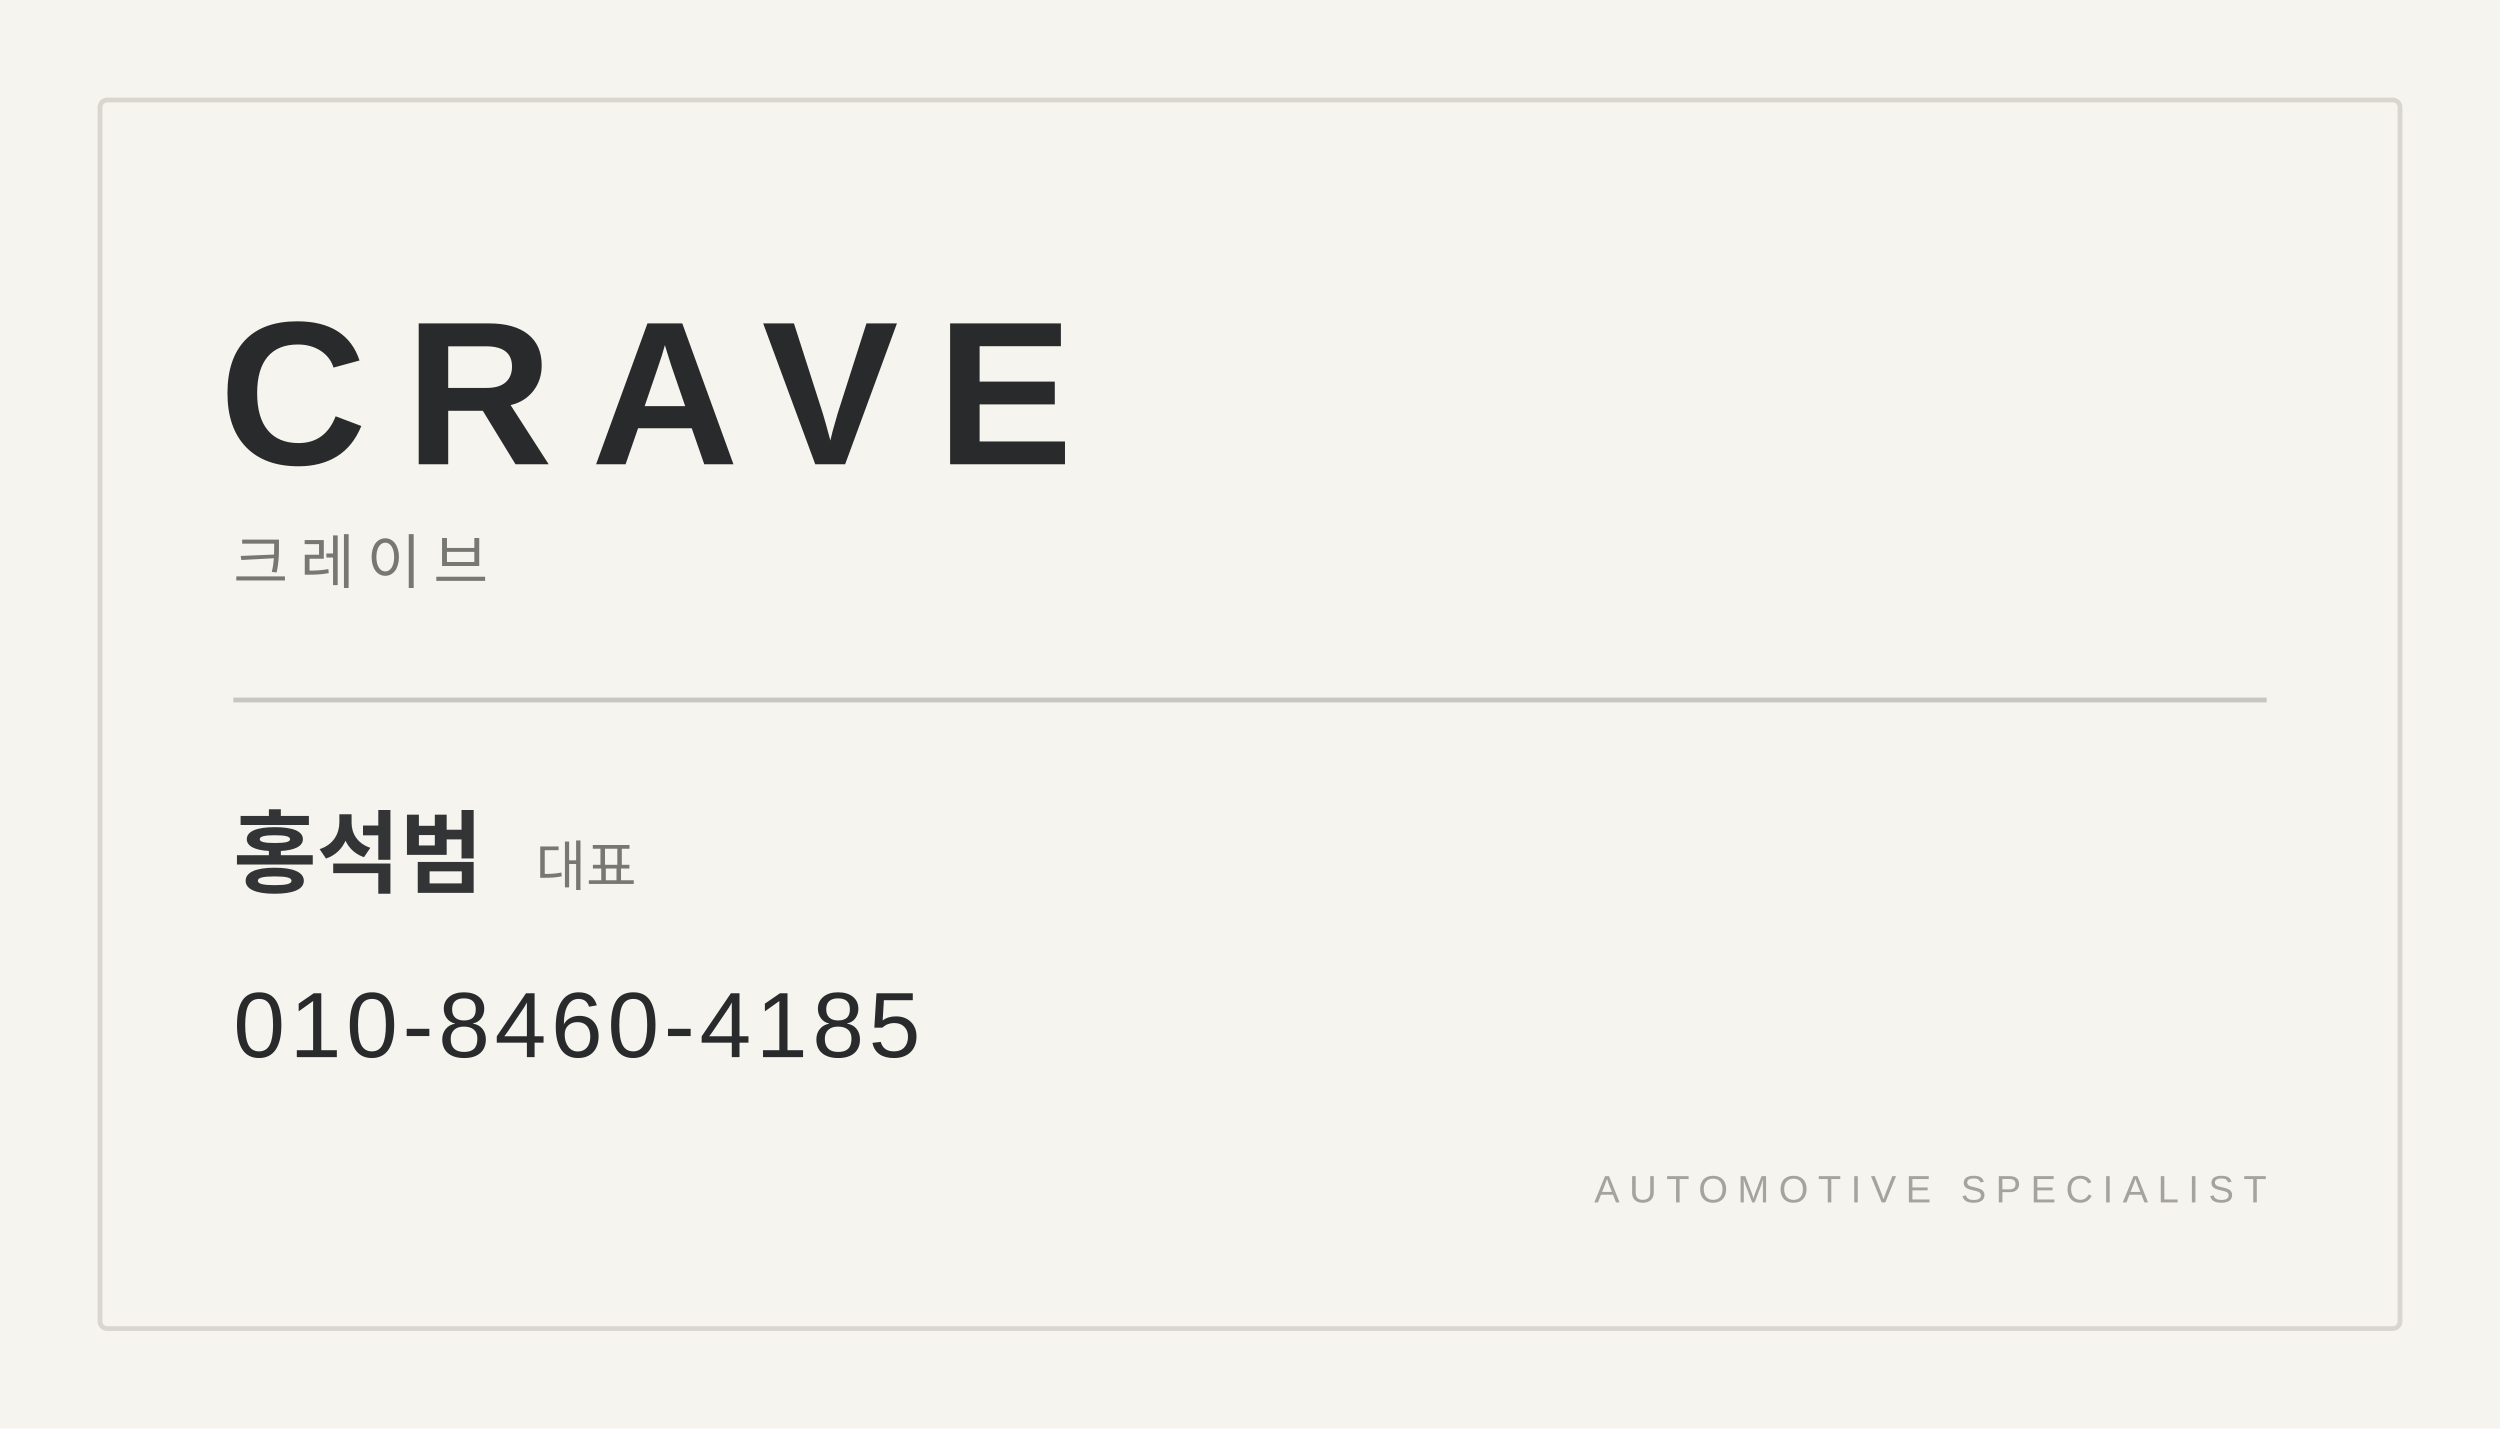
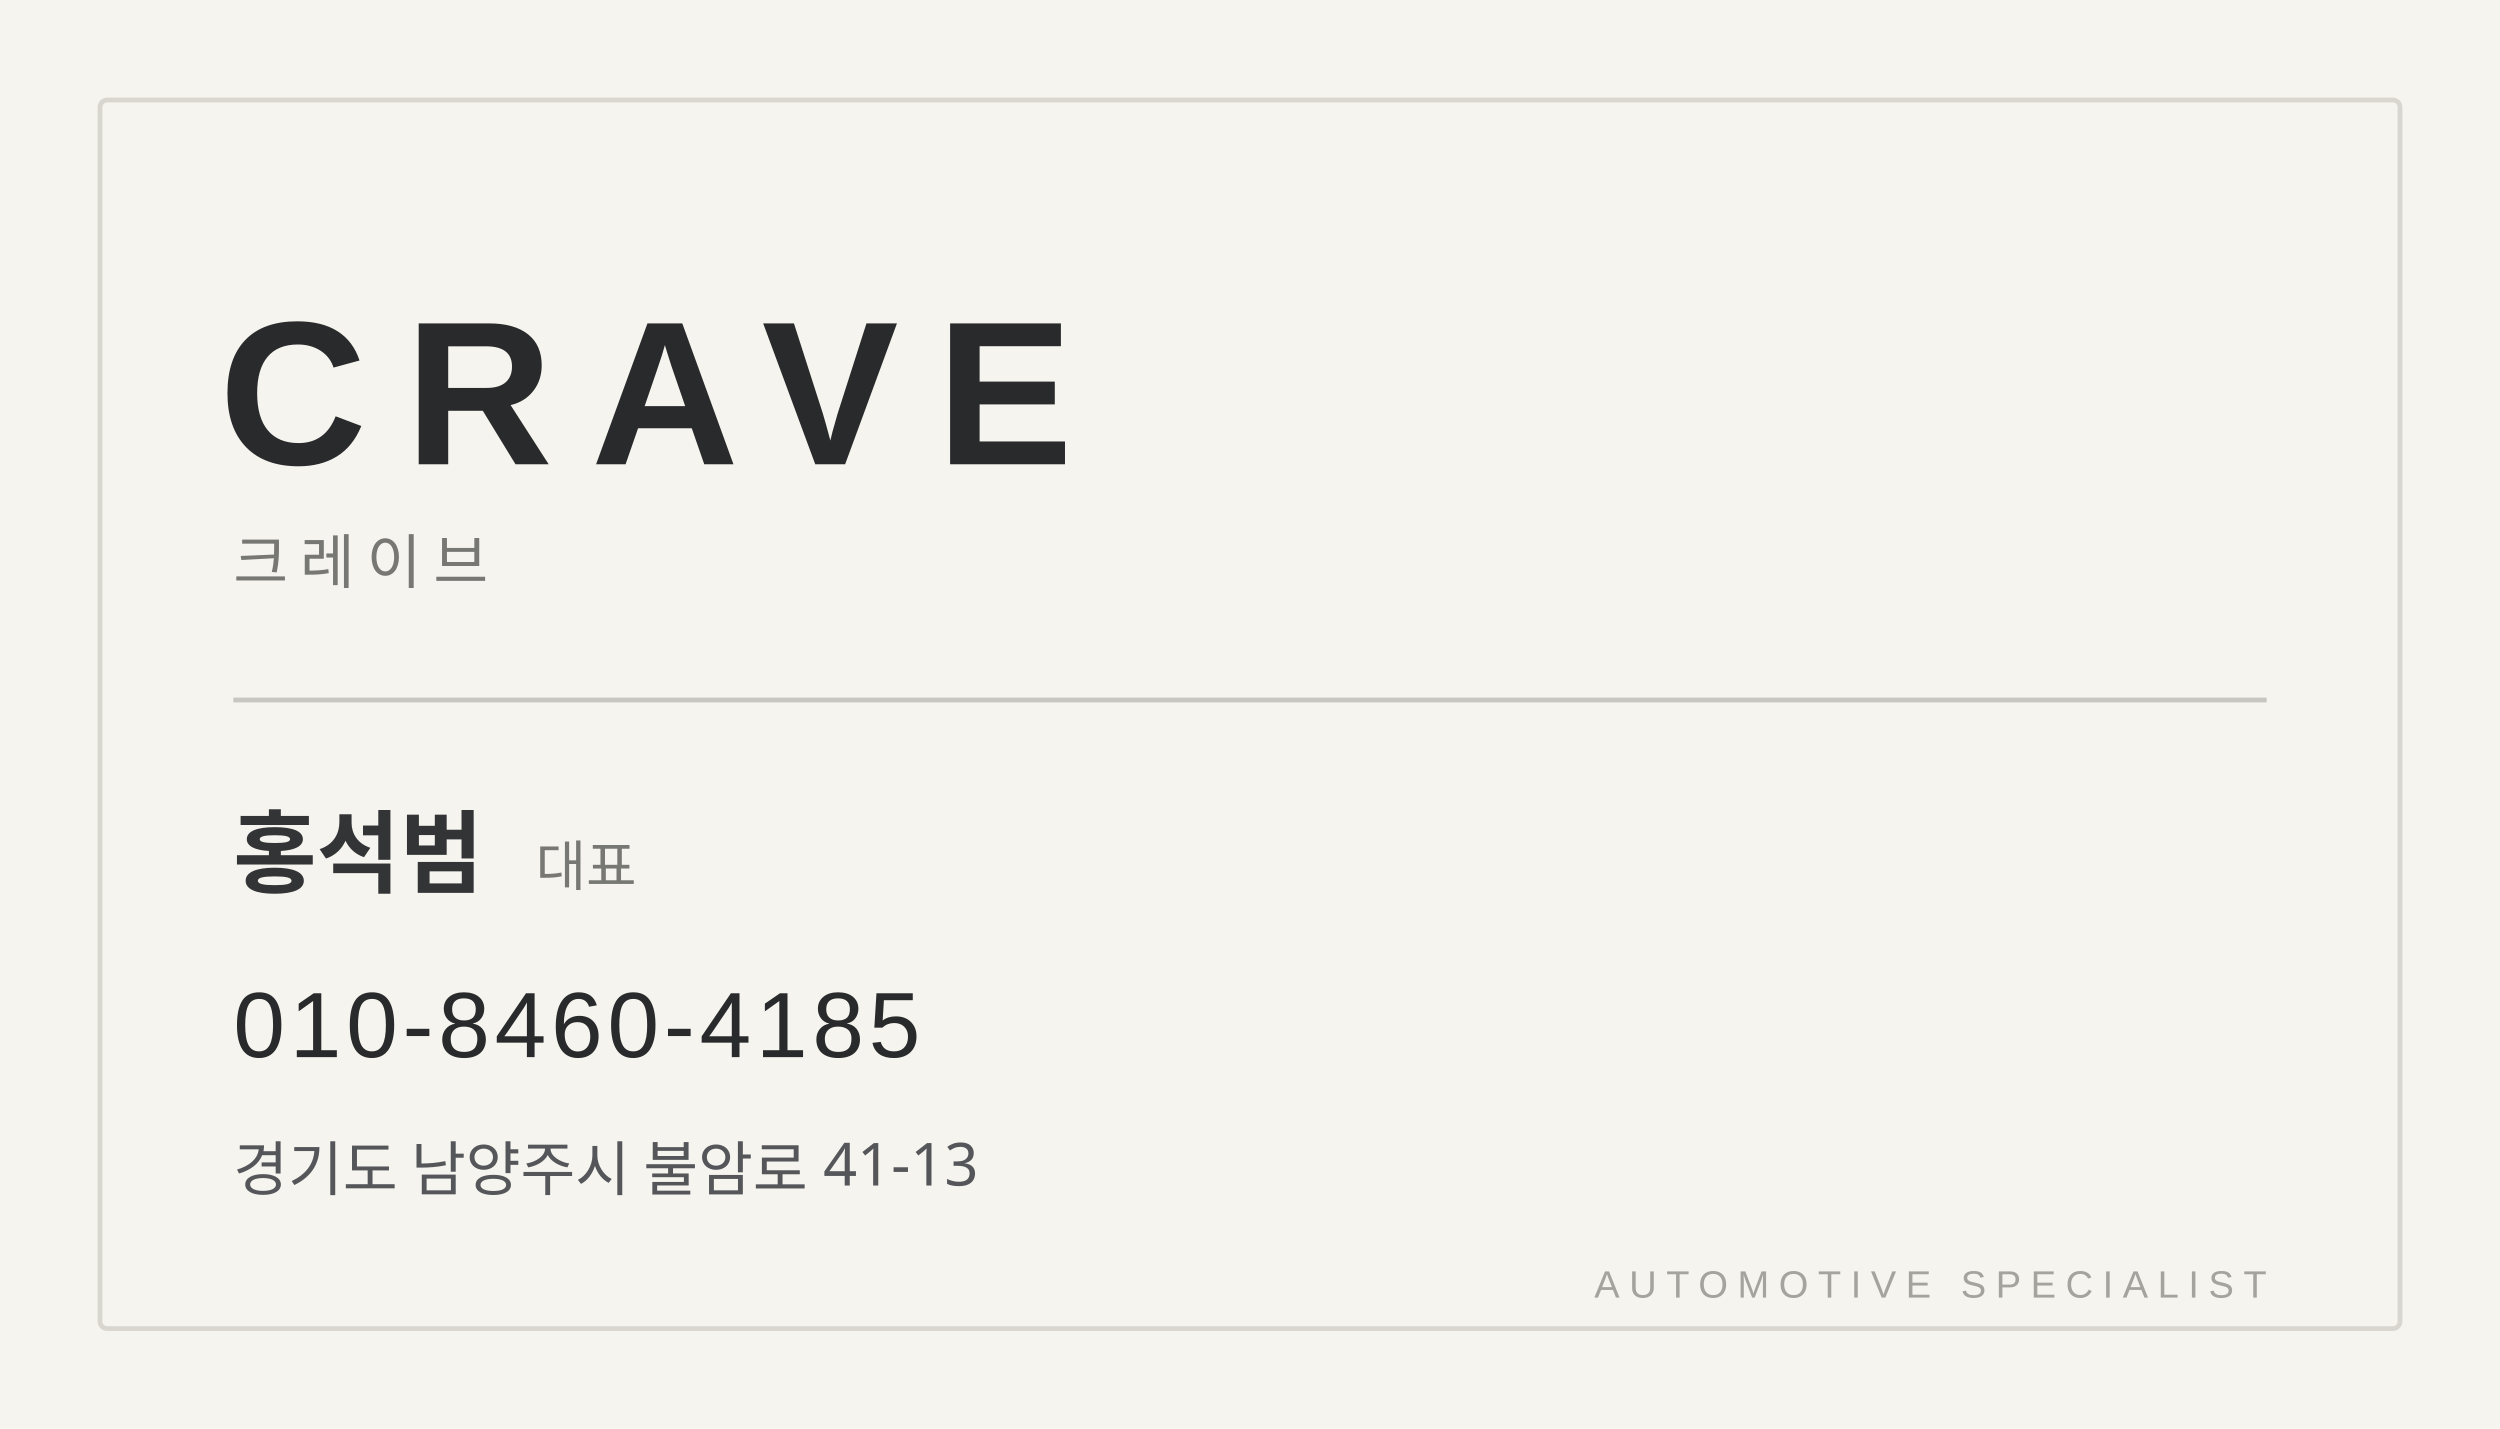
<svg xmlns="http://www.w3.org/2000/svg" width="1050" height="600" viewBox="0 0 1050 600" role="img" aria-labelledby="title desc">
  <rect width="1050" height="600" fill="#F6F4EF" />
  <rect x="42" y="42" width="966" height="516" rx="3" fill="none" stroke="#D9D6CF" stroke-width="2" />
  <text x="92" y="195" fill="#292A2B" font-family="Arial, sans-serif" font-size="86" font-weight="700" letter-spacing="16">CRAVE</text>
  <text x="98" y="245" fill="#777873" font-family="sans-serif" font-size="25" letter-spacing="5">크레이브</text>
  <line x1="98" y1="294" x2="952" y2="294" stroke="#C8C6C0" stroke-width="2" />
  <text x="98" y="372" fill="#333436" font-family="sans-serif" font-size="38" font-weight="600">홍석범</text>
  <text x="225" y="372" fill="#777873" font-family="sans-serif" font-size="23">대표</text>
  <text x="98" y="444" fill="#292A2B" font-family="Arial, sans-serif" font-size="39" letter-spacing="2">010-8460-4185</text>
-   <text x="952" y="505" fill="#A5A39D" font-family="Arial, sans-serif" font-size="16" text-anchor="end" letter-spacing="4">AUTOMOTIVE SPECIALIST</text>
+   <text x="98" y="500" fill="#55565A" font-family="sans-serif" font-size="25">경기도 남양주시 불암로 41-13</text>
+   <text x="952" y="545" fill="#A5A39D" font-family="Arial, sans-serif" font-size="16" text-anchor="end" letter-spacing="4">AUTOMOTIVE SPECIALIST</text>
</svg>
